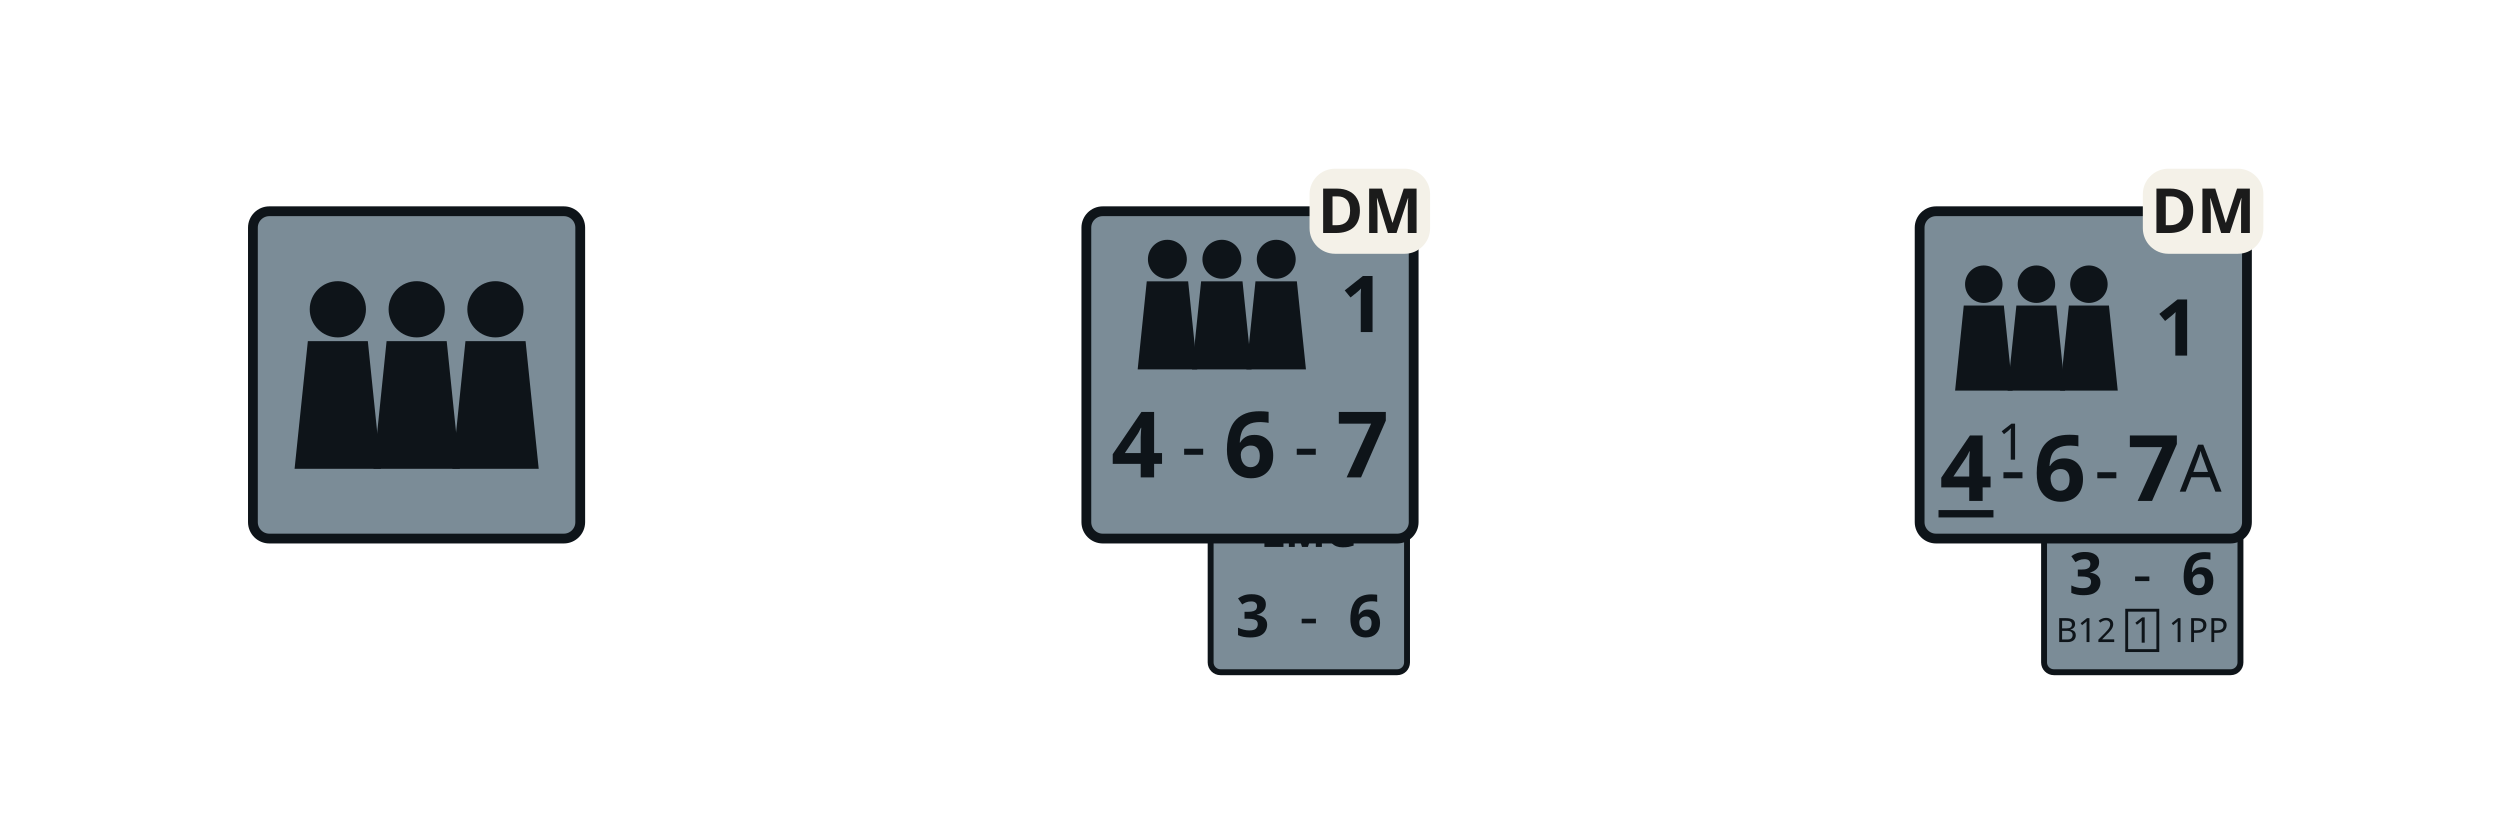
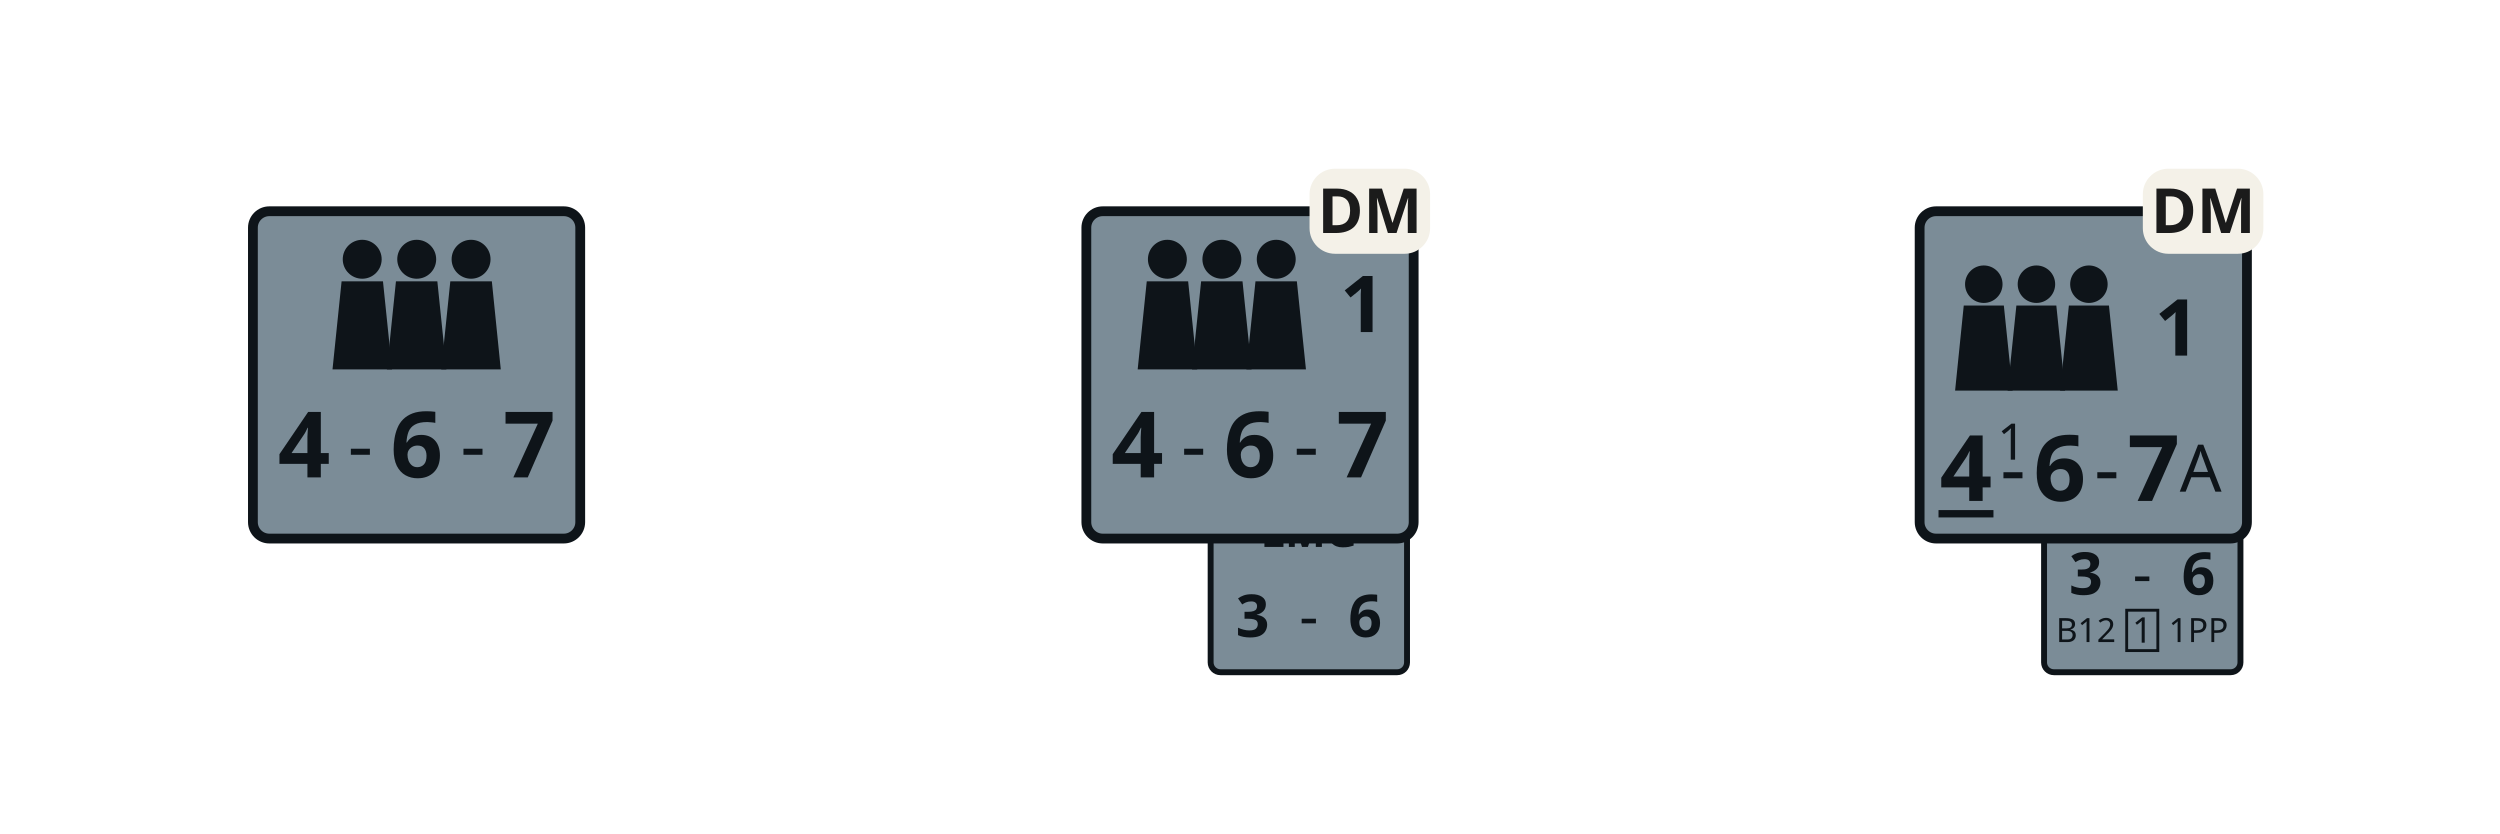
<svg xmlns="http://www.w3.org/2000/svg" viewBox="0 0 270.906 90.297">
  <g data-unit-id="state-dm" role="button" tabindex="0" aria-label="German 1st Line squad A, 4-6-7, desperation morale, with light MG 3-6">
    <g data-tier="far">
      <g data-attached-id="example-squad-lmg" />
      <rect x="27.406" y="22.891" width="35.469" height="35.469" rx="1.781" fill="#7b8c97" stroke="#0e1419" stroke-width="1.062" data-face="front" />
      <g data-slot="fig">
-         <circle cx="36.609" cy="33.516" r="3.047" fill="#0e1419" />
-         <path d="M31.922 50.797L33.359 36.969L39.859 36.969L41.281 50.797Z" fill="#0e1419" />
-         <circle cx="45.156" cy="33.516" r="3.047" fill="#0e1419" />
-         <path d="M40.469 50.797L41.891 36.969L48.406 36.969L49.828 50.797Z" fill="#0e1419" />
-         <circle cx="53.688" cy="33.516" r="3.047" fill="#0e1419" />
-         <path d="M49.016 50.797L50.438 36.969L56.953 36.969L58.375 50.797Z" fill="#0e1419" />
+         <circle cx="39.25" cy="28.094" r="2.109" fill="#0e1419" />
+         <path d="M36.031 40.031L37.016 30.484L41.5 30.484L42.484 40.031Z" fill="#0e1419" />
+         <circle cx="45.156" cy="28.094" r="2.109" fill="#0e1419" />
+         <path d="M41.922 40.031L42.906 30.484L47.391 30.484L48.375 40.031Z" fill="#0e1419" />
+         <circle cx="51.047" cy="28.094" r="2.109" fill="#0e1419" />
+         <path d="M47.812 40.031L48.797 30.484L53.297 30.484L54.266 40.031Z" fill="#0e1419" />
+       </g>
+       <g data-slot="fp">
+         <text x="32.953" y="51.734" font-size="9.938" font-family="sans-serif" text-anchor="middle" fill="#0e1419" font-weight="bold">4</text>
+       </g>
+       <g data-slot="d1">
+         <text x="39.047" y="51.234" font-size="8.516" font-family="sans-serif" text-anchor="middle" fill="#0e1419">-</text>
+       </g>
+       <g data-slot="range">
+         <text x="45.156" y="51.734" font-size="9.938" font-family="sans-serif" text-anchor="middle" fill="#0e1419" font-weight="bold">6</text>
+       </g>
+       <g data-slot="d2">
+         <text x="51.25" y="51.234" font-size="8.516" font-family="sans-serif" text-anchor="middle" fill="#0e1419">-</text>
+       </g>
+       <g data-slot="morale">
+         <text x="57.359" y="51.734" font-size="9.938" font-family="sans-serif" text-anchor="middle" fill="#0e1419" font-weight="bold">7</text>
      </g>
    </g>
  </g>
  <g data-unit-id="state-dm" role="button" tabindex="0" aria-label="German 1st Line squad A, 4-6-7, desperation morale, with light MG 3-6">
    <g data-tier="mid">
      <g data-attached-id="example-squad-lmg">
        <rect x="131.188" y="51.562" width="21.281" height="21.281" rx="1.062" fill="#7b8c97" stroke="#0e1419" stroke-width="0.641" data-face="front" />
        <g data-slot="label">
          <text x="141.828" y="59.266" font-size="4.688" font-family="sans-serif" text-anchor="middle" fill="#0e1419" font-weight="bold">LMG</text>
        </g>
        <g data-slot="fp">
          <text x="135.734" y="69.016" font-size="6.391" font-family="sans-serif" text-anchor="middle" fill="#0e1419" font-weight="bold">3</text>
        </g>
        <g data-slot="dash">
          <text x="141.828" y="69.016" font-size="6.391" font-family="sans-serif" text-anchor="middle" fill="#0e1419">-</text>
        </g>
        <g data-slot="range">
          <text x="147.938" y="69.016" font-size="6.391" font-family="sans-serif" text-anchor="middle" fill="#0e1419" font-weight="bold">6</text>
        </g>
      </g>
      <rect x="117.719" y="22.891" width="35.469" height="35.469" rx="1.781" fill="#7b8c97" stroke="#0e1419" stroke-width="1.062" data-face="front" />
      <g data-slot="fig">
        <circle cx="126.5" cy="28.094" r="2.109" fill="#0e1419" />
        <path d="M123.281 40.031L124.266 30.484L128.75 30.484L129.734 40.031Z" fill="#0e1419" />
        <circle cx="132.406" cy="28.094" r="2.109" fill="#0e1419" />
        <path d="M129.172 40.031L130.156 30.484L134.641 30.484L135.625 40.031Z" fill="#0e1419" />
        <circle cx="138.297" cy="28.094" r="2.109" fill="#0e1419" />
        <path d="M135.062 40.031L136.047 30.484L140.531 30.484L141.516 40.031Z" fill="#0e1419" />
      </g>
      <g data-slot="class">
        <text x="147.656" y="35.984" font-size="8.516" font-family="sans-serif" text-anchor="middle" fill="#0e1419" font-weight="bold">1</text>
      </g>
      <g data-slot="fp">
        <text x="123.25" y="51.734" font-size="9.938" font-family="sans-serif" text-anchor="middle" fill="#0e1419" font-weight="bold">4</text>
      </g>
      <g data-slot="d1">
        <text x="129.344" y="51.234" font-size="8.516" font-family="sans-serif" text-anchor="middle" fill="#0e1419">-</text>
      </g>
      <g data-slot="range">
        <text x="135.453" y="51.734" font-size="9.938" font-family="sans-serif" text-anchor="middle" fill="#0e1419" font-weight="bold">6</text>
      </g>
      <g data-slot="d2">
        <text x="141.547" y="51.234" font-size="8.516" font-family="sans-serif" text-anchor="middle" fill="#0e1419">-</text>
      </g>
      <g data-slot="morale">
        <text x="147.656" y="51.734" font-size="9.938" font-family="sans-serif" text-anchor="middle" fill="#0e1419" font-weight="bold">7</text>
      </g>
      <g data-badge="DM">
        <rect x="141.906" y="18.281" width="13.062" height="9.219" rx="2.766" fill="#f4f1e8" />
        <text x="148.438" y="25.25" font-size="6.734" font-family="sans-serif" font-weight="bold" text-anchor="middle" fill="#1b1b1b">DM</text>
      </g>
    </g>
  </g>
  <g data-unit-id="state-dm" role="button" tabindex="0" aria-label="German 1st Line squad A, 4-6-7, desperation morale, with light MG 3-6">
    <g data-tier="near">
      <g data-attached-id="example-squad-lmg">
        <rect x="221.5" y="51.562" width="21.281" height="21.281" rx="1.062" fill="#7b8c97" stroke="#0e1419" stroke-width="0.641" data-face="front" />
        <g data-slot="label">
          <text x="232.141" y="57.734" font-size="4.688" font-family="sans-serif" text-anchor="middle" fill="#0e1419" font-weight="bold">LMG</text>
        </g>
        <g data-slot="fp">
          <text x="226.031" y="64.438" font-size="6.391" font-family="sans-serif" text-anchor="middle" fill="#0e1419" font-weight="bold">3</text>
        </g>
        <g data-slot="dash">
          <text x="232.141" y="64.438" font-size="6.391" font-family="sans-serif" text-anchor="middle" fill="#0e1419">-</text>
        </g>
        <g data-slot="range">
          <text x="238.234" y="64.438" font-size="6.391" font-family="sans-serif" text-anchor="middle" fill="#0e1419" font-weight="bold">6</text>
        </g>
        <g data-slot="bd">
          <text x="226.031" y="69.578" font-size="3.625" font-family="sans-serif" text-anchor="middle" fill="#0e1419">B12</text>
        </g>
        <g data-slot="rof">
          <text x="232.141" y="69.641" font-size="3.828" font-family="sans-serif" text-anchor="middle" fill="#0e1419">1</text>
          <rect x="230.453" y="66.125" width="3.375" height="4.375" fill="none" stroke="#0e1419" stroke-width="0.312" data-mark="box" />
        </g>
        <g data-slot="pp">
          <text x="238.234" y="69.578" font-size="3.625" font-family="sans-serif" text-anchor="middle" fill="#0e1419">1PP</text>
        </g>
      </g>
      <rect x="208.016" y="22.891" width="35.469" height="35.469" rx="1.781" fill="#7b8c97" stroke="#0e1419" stroke-width="1.062" data-face="front" />
      <g data-slot="fig">
        <circle cx="214.969" cy="30.797" r="2.031" fill="#0e1419" />
        <path d="M211.859 42.328L212.797 33.109L217.141 33.109L218.094 42.328Z" fill="#0e1419" />
        <circle cx="220.672" cy="30.797" r="2.031" fill="#0e1419" />
        <path d="M217.547 42.328L218.5 33.109L222.828 33.109L223.781 42.328Z" fill="#0e1419" />
        <circle cx="226.359" cy="30.797" r="2.031" fill="#0e1419" />
        <path d="M223.234 42.328L224.188 33.109L228.531 33.109L229.484 42.328Z" fill="#0e1419" />
      </g>
      <g data-slot="class">
        <text x="235.922" y="38.531" font-size="8.516" font-family="sans-serif" text-anchor="middle" fill="#0e1419" font-weight="bold">1</text>
      </g>
      <g data-slot="fp">
        <text x="213.031" y="54.281" font-size="9.938" font-family="sans-serif" text-anchor="middle" fill="#0e1419" font-weight="bold">4</text>
        <line x1="210.062" y1="55.672" x2="216.016" y2="55.672" stroke="#0e1419" stroke-width="0.797" data-mark="underline" />
        <text x="216.422" y="49.812" font-size="5.469" font-family="sans-serif" fill="#0e1419" data-superscript="true">1</text>
      </g>
      <g data-slot="d1">
        <text x="218.125" y="53.781" font-size="8.516" font-family="sans-serif" text-anchor="middle" fill="#0e1419">-</text>
      </g>
      <g data-slot="range">
        <text x="223.203" y="54.281" font-size="9.938" font-family="sans-serif" text-anchor="middle" fill="#0e1419" font-weight="bold">6</text>
      </g>
      <g data-slot="d2">
        <text x="228.297" y="53.781" font-size="8.516" font-family="sans-serif" text-anchor="middle" fill="#0e1419">-</text>
      </g>
      <g data-slot="morale">
        <text x="233.375" y="54.281" font-size="9.938" font-family="sans-serif" text-anchor="middle" fill="#0e1419" font-weight="bold">7</text>
      </g>
      <g data-slot="ident">
        <text x="238.469" y="53.281" font-size="7.094" font-family="sans-serif" text-anchor="middle" fill="#0e1419">A</text>
      </g>
      <g data-badge="DM">
        <rect x="232.203" y="18.281" width="13.062" height="9.219" rx="2.766" fill="#f4f1e8" />
        <text x="238.734" y="25.25" font-size="6.734" font-family="sans-serif" font-weight="bold" text-anchor="middle" fill="#1b1b1b">DM</text>
      </g>
    </g>
  </g>
</svg>
